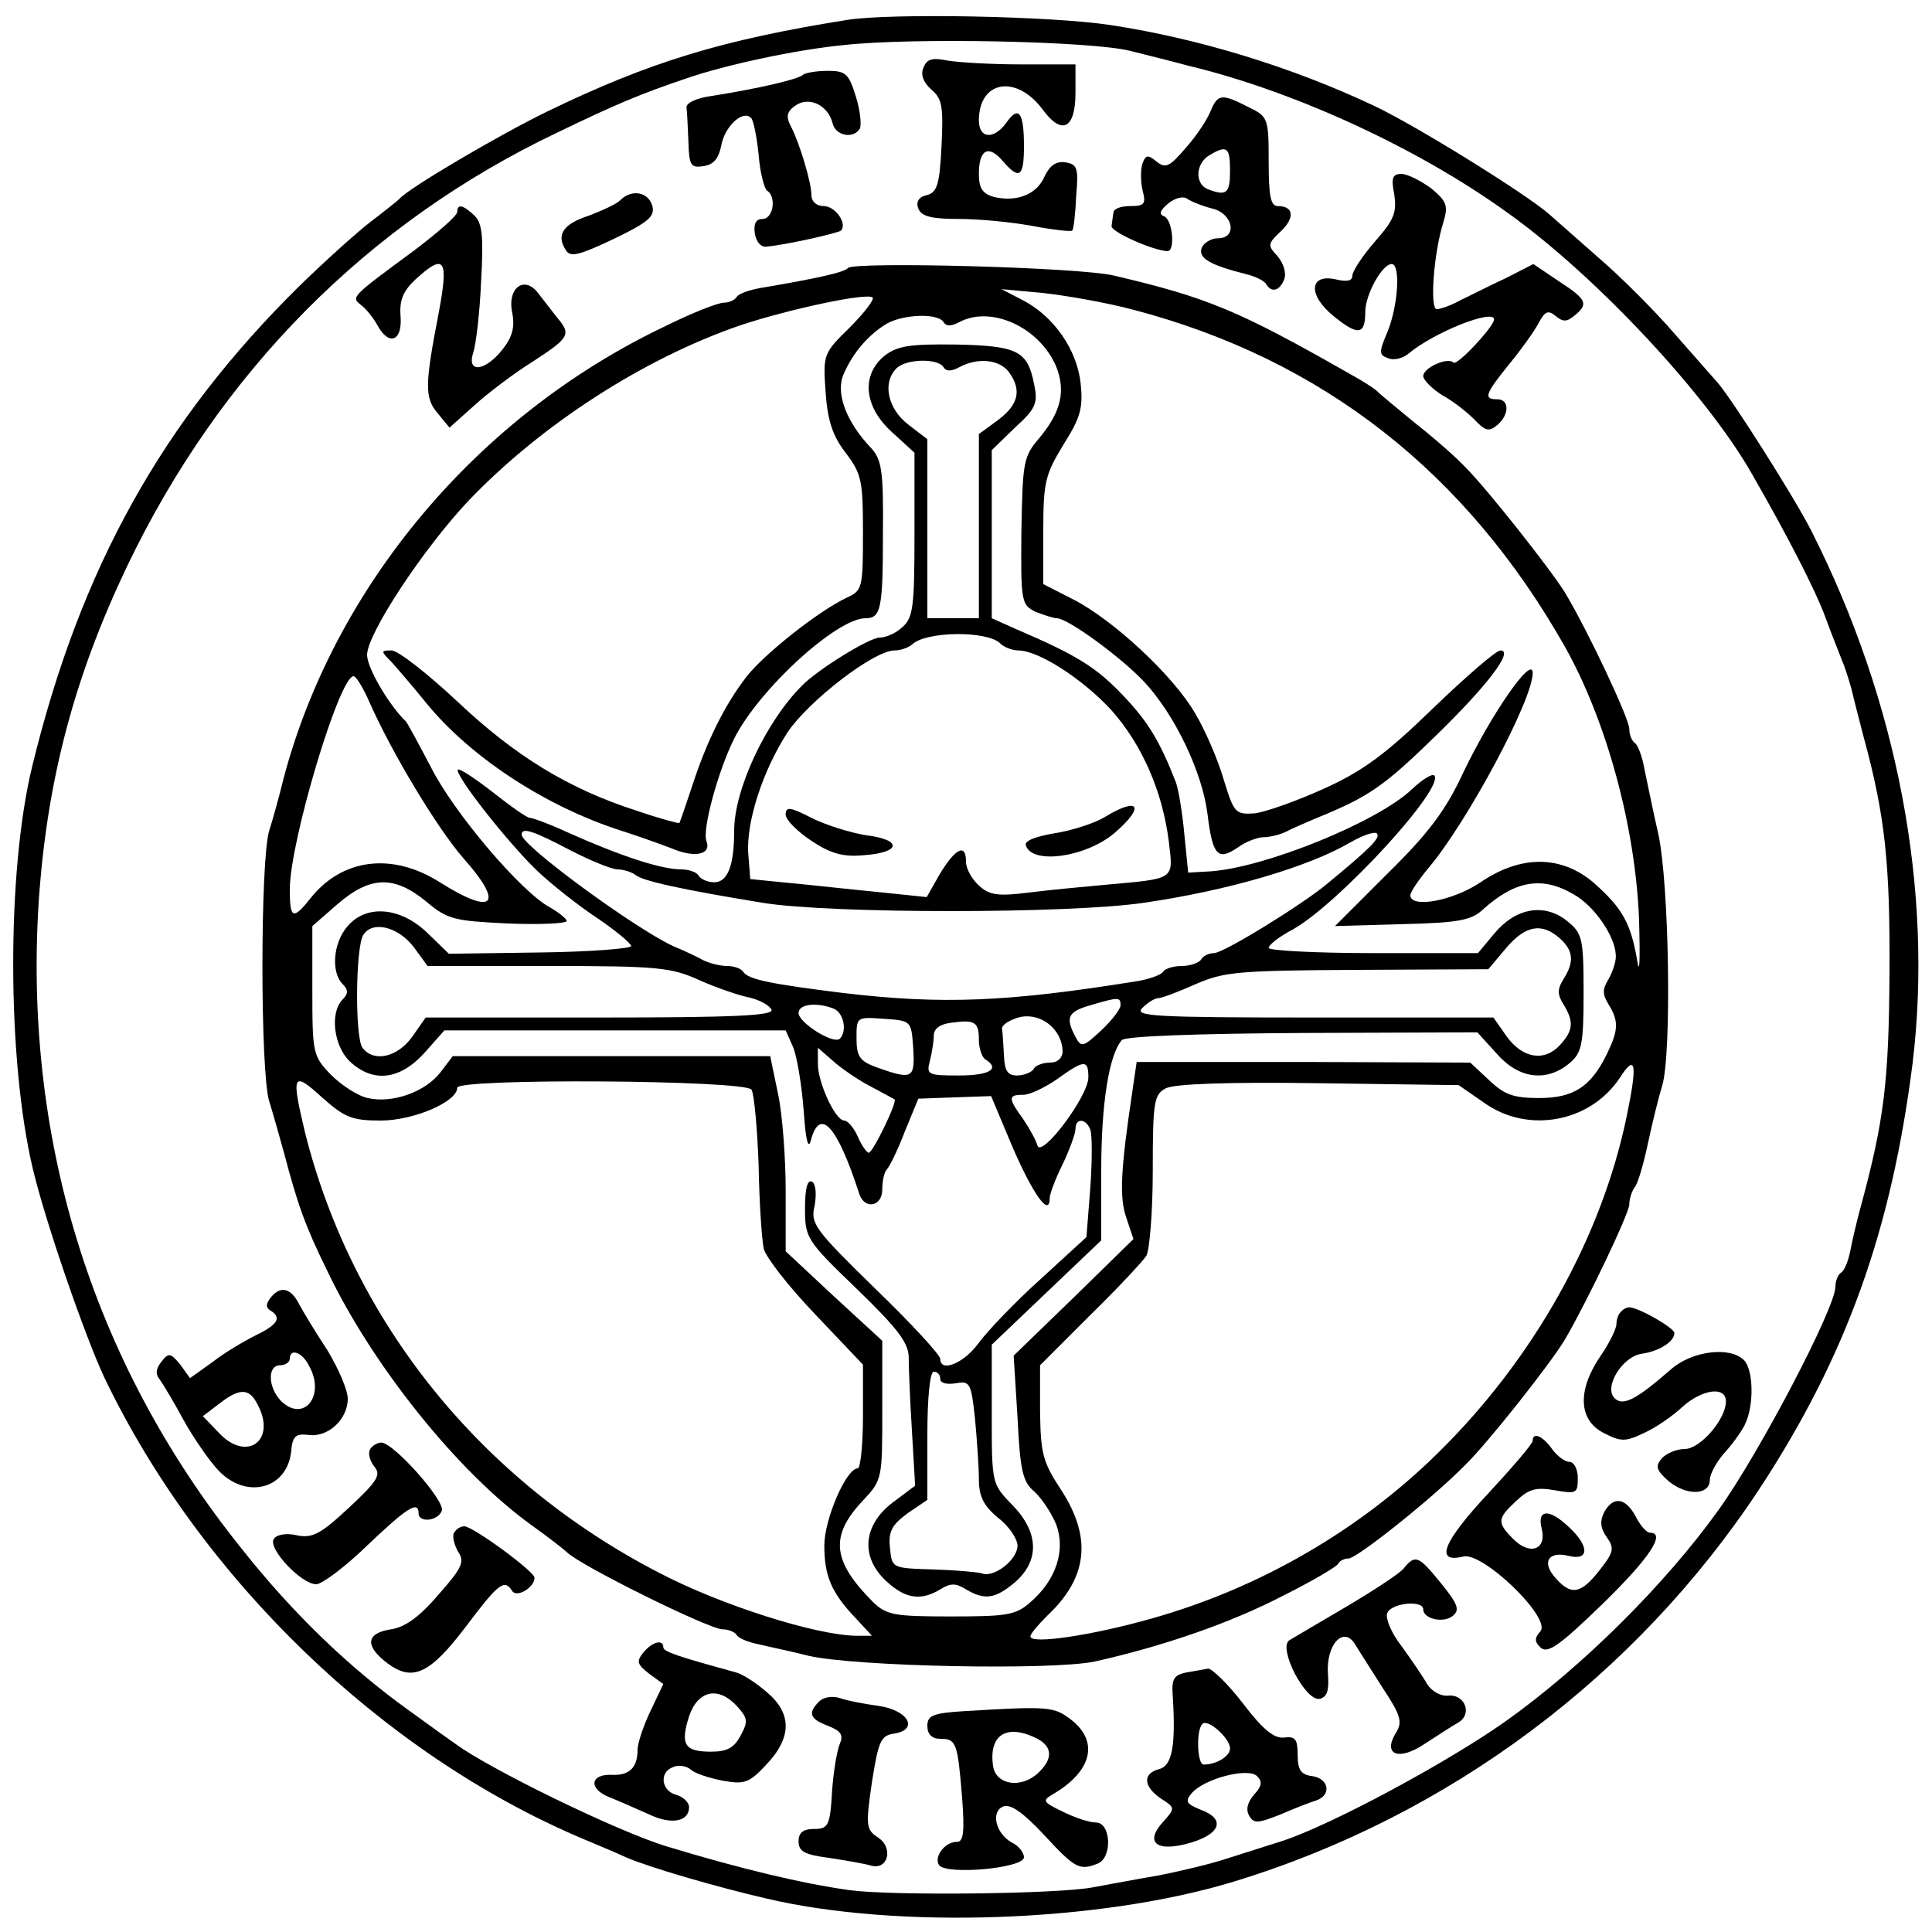
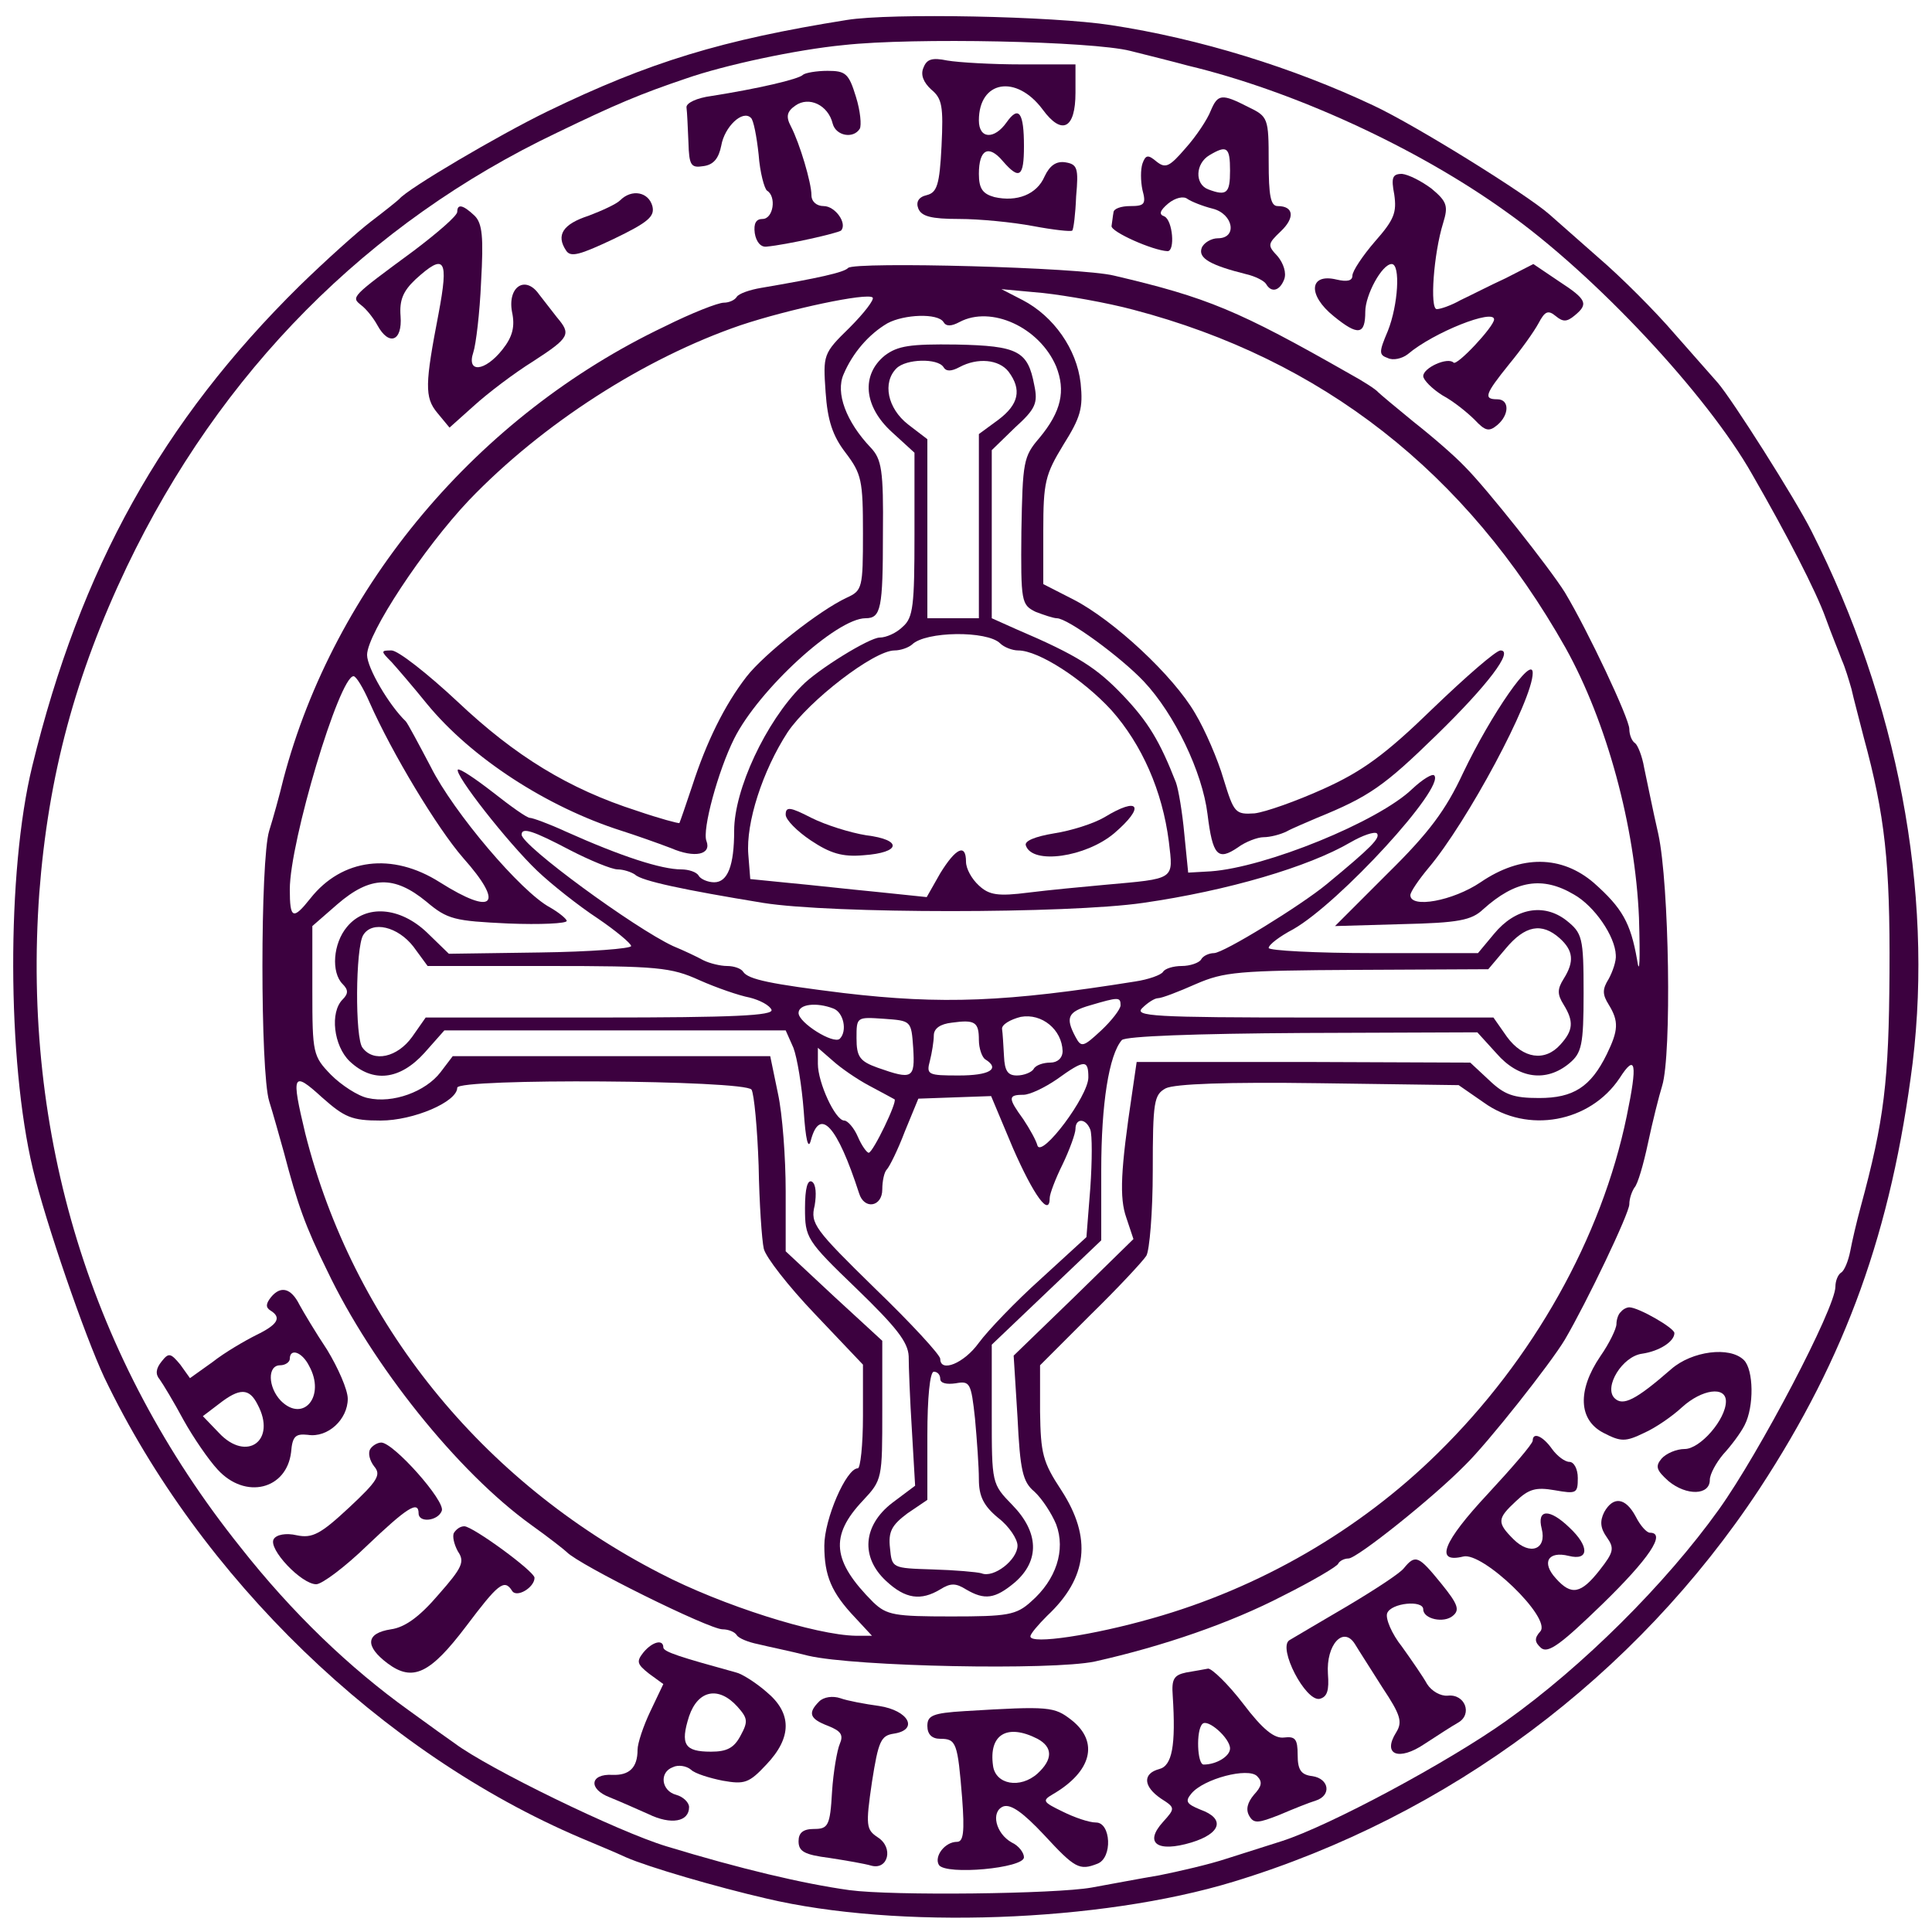
<svg xmlns="http://www.w3.org/2000/svg" version="1.0" width="300pt" height="300pt" viewBox="0 0 300 300" preserveAspectRatio="xMidYMid meet">
-   <g transform="translate(0,300) scale(0.1,-0.1)" fill="#000000" stroke="none">
+   <g transform="translate(0,300) scale(0.1,-0.1)" fill="#3c013f" stroke="none">
    <path d="M1315 2969 c-194 -31 -306 -65 -465 -142 -76 -37 -217 -120 -230 -136 -3 -3 -23 -19 -44 -35 -21 -16 -71 -61 -111 -100 -213 -210 -340 -438 -415 -746 -40 -164 -39 -457 1 -625 20 -84 81 -260 111 -324 149 -311 430 -583 740 -715 21 -9 53 -22 70 -30 34 -15 140 -46 218 -64 203 -48 518 -37 725 26 335 102 625 319 817 610 135 206 205 401 238 662 32 267 -23 560 -157 825 -25 50 -124 206 -146 231 -7 8 -37 42 -67 76 -30 35 -83 88 -118 118 -34 30 -68 60 -76 67 -35 31 -207 138 -273 169 -125 59 -270 104 -408 125 -90 14 -342 19 -410 8z m440 -48 c28 -7 68 -17 90 -23 163 -39 355 -127 494 -227 137 -97 312 -284 382 -408 53 -92 99 -181 114 -223 9 -25 21 -54 25 -65 5 -11 11 -31 15 -45 3 -14 12 -47 19 -75 33 -121 41 -195 40 -365 -1 -169 -8 -229 -45 -365 -6 -22 -13 -52 -16 -68 -3 -15 -9 -30 -14 -33 -5 -3 -9 -13 -9 -22 0 -33 -118 -258 -181 -346 -83 -116 -212 -244 -330 -328 -90 -64 -274 -163 -349 -187 -19 -6 -57 -18 -85 -27 -27 -9 -75 -20 -105 -26 -30 -5 -77 -14 -105 -19 -56 -10 -309 -13 -376 -4 -72 10 -169 33 -284 68 -76 23 -277 121 -329 160 -6 4 -38 27 -71 51 -92 66 -181 151 -262 254 -232 290 -339 640 -312 1015 14 183 56 339 136 507 145 303 374 534 668 674 91 44 129 60 200 84 60 21 172 45 245 52 108 12 386 6 445 -9z" />
    <path d="M1434 2895 c-5 -11 0 -23 12 -34 17 -14 19 -26 16 -88 -3 -60 -7 -72 -23 -76 -13 -3 -17 -11 -13 -21 5 -12 20 -16 63 -16 32 0 83 -5 115 -11 32 -6 59 -9 61 -7 2 2 5 26 6 53 4 44 2 50 -17 53 -14 2 -24 -5 -32 -22 -12 -28 -43 -40 -78 -32 -18 5 -24 13 -24 36 0 38 15 46 37 20 26 -30 33 -25 33 23 0 52 -8 64 -27 37 -19 -27 -43 -26 -43 3 0 62 58 72 99 17 30 -41 51 -30 51 26 l0 44 -84 0 c-46 0 -97 3 -115 6 -24 5 -32 2 -37 -11z" />
    <path d="M1247 2884 c-6 -7 -72 -22 -142 -33 -23 -3 -40 -11 -39 -18 1 -7 2 -31 3 -54 1 -36 4 -40 23 -37 16 2 24 12 28 32 5 29 33 56 46 43 4 -3 9 -29 12 -57 2 -28 9 -53 13 -56 15 -9 10 -44 -7 -44 -10 0 -14 -7 -12 -22 2 -13 9 -22 18 -21 32 3 111 21 116 25 10 11 -9 38 -27 38 -11 0 -19 7 -19 17 0 19 -18 80 -32 107 -8 15 -6 23 7 32 21 15 51 1 58 -28 5 -19 32 -24 42 -8 3 5 1 28 -6 50 -11 36 -16 40 -44 40 -17 0 -34 -3 -38 -6z" />
    <path d="M1880 2828 c-5 -13 -22 -39 -39 -58 -25 -29 -31 -32 -45 -21 -13 11 -17 11 -22 -3 -3 -9 -3 -27 0 -41 6 -22 3 -25 -19 -25 -14 0 -26 -4 -26 -10 -1 -5 -2 -15 -3 -21 -1 -9 64 -38 87 -39 12 0 8 48 -5 54 -9 3 -7 9 6 20 11 9 24 12 30 7 6 -4 23 -11 39 -15 32 -8 39 -46 8 -46 -10 0 -22 -7 -25 -15 -6 -16 14 -27 70 -41 13 -3 27 -10 30 -15 8 -14 21 -11 28 7 4 10 -1 25 -10 36 -16 17 -16 19 5 39 22 21 20 39 -5 39 -11 0 -14 16 -14 69 0 68 -1 70 -32 85 -41 21 -47 20 -58 -6z m30 -93 c0 -35 -5 -40 -34 -29 -21 8 -20 40 2 53 27 16 32 13 32 -24z" />
    <path d="M2165 2698 c4 -28 0 -39 -30 -73 -19 -22 -35 -46 -35 -53 0 -8 -8 -10 -25 -6 -42 10 -45 -24 -4 -57 38 -31 49 -29 49 7 0 26 26 74 41 74 14 0 10 -64 -6 -104 -14 -33 -14 -37 0 -42 8 -4 22 -1 31 6 40 34 134 71 134 54 0 -11 -58 -73 -63 -67 -9 9 -47 -8 -47 -21 0 -6 14 -20 30 -30 17 -9 39 -27 50 -38 16 -17 22 -19 35 -8 19 16 19 40 0 40 -22 0 -19 8 18 54 19 23 39 51 46 64 10 19 15 21 27 11 11 -9 17 -9 29 1 22 18 19 25 -24 53 l-40 27 -43 -22 c-24 -11 -55 -27 -70 -34 -14 -8 -31 -14 -37 -14 -11 0 -5 86 10 134 8 26 6 33 -18 53 -16 12 -36 22 -46 23 -15 0 -17 -6 -12 -32z" />
    <path d="M963 2689 c-6 -6 -28 -16 -49 -24 -40 -13 -51 -30 -35 -54 7 -11 21 -7 74 18 54 26 64 35 60 51 -6 22 -32 27 -50 9z" />
    <path d="M710 2671 c0 -6 -30 -32 -67 -60 -99 -73 -98 -72 -82 -85 8 -6 19 -20 25 -31 18 -33 39 -25 36 14 -2 25 4 39 23 57 46 42 52 32 36 -53 -21 -109 -22 -130 -2 -154 l19 -23 38 34 c22 20 63 51 92 69 57 37 59 42 37 68 -8 10 -20 26 -28 36 -21 30 -49 12 -42 -27 5 -23 1 -39 -15 -59 -27 -34 -56 -37 -45 -4 4 12 10 61 12 109 4 70 2 91 -10 103 -18 17 -27 19 -27 6z" />
    <path d="M1317 2584 c-6 -7 -47 -16 -135 -31 -18 -3 -35 -9 -38 -14 -3 -5 -12 -9 -20 -9 -9 0 -50 -16 -92 -37 -290 -138 -513 -403 -592 -703 -6 -25 -16 -61 -22 -80 -14 -45 -14 -375 0 -420 6 -19 16 -55 23 -80 21 -80 33 -114 67 -183 70 -147 203 -313 317 -395 28 -20 52 -39 55 -42 19 -20 221 -120 242 -120 9 0 19 -4 22 -9 3 -5 18 -11 33 -14 16 -4 51 -11 78 -18 73 -17 378 -23 445 -9 107 24 211 60 292 102 46 23 85 46 86 50 2 4 9 8 16 8 13 0 131 94 181 145 35 34 133 158 155 195 34 58 100 196 100 210 0 9 4 20 8 26 5 5 14 36 21 69 7 33 17 73 22 89 15 49 11 313 -6 391 -9 39 -18 85 -22 103 -3 18 -10 35 -14 38 -5 3 -9 13 -9 22 0 16 -64 152 -100 212 -23 37 -121 161 -155 195 -16 17 -52 48 -80 70 -27 22 -52 43 -55 46 -3 4 -23 17 -45 29 -172 98 -220 118 -365 152 -52 13 -402 22 -413 12z m443 -65 c293 -77 517 -252 671 -525 64 -115 108 -277 114 -419 2 -67 1 -92 -3 -65 -10 57 -23 80 -67 119 -50 43 -113 44 -176 1 -43 -29 -109 -41 -109 -20 0 5 13 24 28 42 60 71 162 261 162 303 0 29 -64 -63 -108 -155 -27 -58 -53 -93 -117 -156 l-82 -82 104 3 c88 2 108 6 126 23 50 45 92 52 141 23 32 -18 64 -65 65 -94 1 -9 -5 -26 -11 -37 -10 -16 -10 -24 0 -40 16 -26 15 -40 -3 -77 -25 -51 -52 -68 -105 -68 -40 0 -54 5 -78 28 l-29 27 -259 1 -259 0 -7 -48 c-18 -120 -20 -163 -9 -194 l11 -33 -93 -91 -93 -90 6 -96 c4 -82 8 -100 26 -115 12 -11 27 -34 34 -51 15 -40 0 -86 -39 -120 -23 -21 -37 -23 -124 -23 -88 0 -100 2 -121 22 -64 64 -68 103 -16 158 30 32 30 34 30 140 l0 108 -75 69 -75 70 0 93 c0 52 -5 120 -12 152 l-12 58 -247 0 -246 0 -19 -25 c-23 -30 -74 -49 -113 -40 -15 3 -41 20 -57 36 -28 29 -29 33 -29 131 l0 100 39 34 c51 44 88 45 138 4 33 -28 44 -30 127 -34 50 -2 91 0 91 4 0 3 -12 13 -26 21 -45 24 -150 148 -185 218 -19 36 -36 68 -39 71 -26 25 -60 83 -60 103 0 33 88 166 158 240 114 119 273 221 422 272 75 25 197 51 205 43 3 -3 -13 -24 -36 -47 -41 -40 -41 -42 -37 -100 3 -44 11 -68 31 -94 25 -33 27 -43 27 -125 0 -85 -1 -89 -25 -100 -43 -20 -129 -88 -156 -123 -34 -44 -62 -101 -84 -169 -10 -30 -19 -56 -20 -58 -1 -1 -31 7 -66 19 -106 34 -189 85 -278 169 -47 44 -93 80 -103 80 -17 0 -17 -1 0 -18 9 -10 34 -39 55 -65 69 -84 186 -160 302 -197 22 -7 56 -19 77 -27 37 -16 63 -10 55 11 -7 17 18 109 43 159 38 76 159 187 204 187 24 0 27 15 27 132 1 98 -2 115 -19 133 -38 40 -55 85 -42 114 14 33 39 62 68 79 26 14 78 16 87 2 4 -7 12 -7 25 0 49 26 124 -8 150 -69 15 -38 8 -70 -26 -111 -25 -29 -26 -37 -28 -145 -1 -110 0 -114 22 -125 13 -5 28 -10 33 -10 17 0 99 -60 135 -98 48 -51 91 -141 99 -206 8 -65 16 -73 47 -52 12 9 31 16 40 16 10 0 26 4 36 9 9 5 31 14 47 21 81 33 104 49 186 129 79 77 120 131 99 131 -7 0 -54 -41 -105 -90 -74 -72 -110 -98 -170 -125 -42 -19 -90 -36 -107 -38 -30 -2 -32 1 -48 53 -9 31 -29 77 -44 102 -34 59 -127 145 -189 177 l-47 24 0 83 c0 75 3 87 31 133 27 43 31 57 27 96 -6 53 -42 104 -90 129 l-33 17 65 -6 c36 -4 99 -15 140 -26z m-1186 -610 c35 -79 105 -195 145 -241 65 -73 48 -91 -36 -38 -74 47 -152 37 -201 -25 -27 -34 -32 -32 -32 14 0 74 77 331 99 331 4 0 15 -18 25 -41z m1952 -642 c-39 -189 -145 -378 -294 -524 -121 -119 -276 -209 -443 -256 -91 -26 -189 -41 -189 -28 0 4 12 18 26 32 63 59 70 121 22 195 -29 44 -32 57 -33 122 l0 72 78 78 c43 42 82 84 87 92 5 8 10 68 10 132 0 108 2 118 20 128 14 7 95 10 238 8 l217 -3 39 -27 c68 -49 165 -31 211 38 25 39 28 23 11 -59z m-1935 -7 c51 0 119 29 119 51 0 15 447 12 457 -3 4 -7 9 -60 11 -118 1 -58 5 -116 8 -129 3 -13 38 -58 79 -101 l75 -79 0 -80 c0 -45 -4 -81 -8 -81 -18 0 -52 -79 -52 -120 0 -47 11 -73 48 -112 l26 -28 -25 0 c-62 1 -208 47 -304 97 -278 143 -477 390 -551 683 -22 92 -20 98 26 56 35 -31 46 -36 91 -36z" />
    <path d="M1374 2448 c-37 -30 -33 -79 11 -119 l35 -32 0 -127 c0 -110 -2 -129 -18 -143 -10 -10 -26 -17 -36 -17 -16 0 -97 -50 -121 -75 -56 -56 -105 -161 -105 -225 0 -54 -10 -80 -31 -80 -10 0 -21 5 -24 10 -3 6 -16 10 -27 10 -31 0 -93 20 -180 59 -26 12 -51 21 -55 21 -5 0 -30 18 -58 40 -27 21 -51 37 -54 35 -6 -7 77 -113 123 -157 22 -21 65 -55 94 -74 28 -19 52 -39 52 -43 0 -4 -64 -9 -142 -10 l-141 -2 -34 33 c-42 40 -95 44 -124 9 -22 -26 -25 -71 -7 -89 9 -9 9 -15 0 -24 -20 -20 -14 -72 11 -96 36 -34 78 -29 116 13 l31 35 265 0 265 0 12 -27 c6 -16 13 -59 16 -98 3 -45 7 -61 11 -46 14 53 41 23 75 -82 8 -26 36 -21 36 6 0 13 3 27 7 31 4 4 17 30 28 59 l21 51 56 2 57 2 34 -81 c32 -73 57 -108 57 -77 0 6 9 30 20 52 11 23 20 48 20 55 0 17 16 17 23 -1 3 -8 3 -48 0 -91 l-6 -76 -71 -65 c-39 -35 -82 -80 -96 -99 -23 -32 -60 -47 -60 -25 0 6 -45 55 -101 109 -94 92 -101 101 -94 129 3 18 2 33 -4 37 -7 4 -11 -10 -11 -41 0 -46 2 -50 80 -125 62 -60 80 -83 81 -105 0 -16 2 -68 5 -115 l5 -86 -36 -27 c-45 -35 -49 -84 -9 -121 30 -28 54 -31 84 -13 16 10 24 10 40 0 29 -17 45 -15 76 11 39 34 37 78 -4 120 -32 33 -32 33 -32 141 l0 108 85 81 85 81 0 109 c0 103 12 179 32 202 6 6 114 10 281 11 l271 1 30 -33 c34 -39 77 -45 113 -15 19 16 22 28 22 109 0 87 -2 93 -27 113 -35 27 -79 19 -112 -21 l-25 -30 -162 0 c-90 0 -163 4 -163 8 0 5 17 18 38 29 72 41 237 221 219 239 -3 3 -18 -6 -34 -21 -53 -51 -228 -122 -313 -128 l-35 -2 -6 60 c-3 33 -9 69 -13 80 -25 64 -43 94 -82 135 -41 43 -70 62 -166 103 l-38 17 0 131 0 130 36 35 c32 29 36 38 30 66 -10 53 -25 61 -121 63 -72 1 -91 -2 -111 -17z m91 -18 c4 -7 12 -7 25 0 28 15 61 12 76 -7 21 -28 16 -51 -16 -75 l-30 -22 0 -143 0 -143 -40 0 -40 0 0 139 0 139 -30 23 c-32 25 -40 65 -18 87 15 15 64 16 73 2z m88 -429 c6 -6 19 -11 28 -11 32 0 101 -45 145 -93 47 -53 79 -125 89 -204 7 -60 11 -57 -100 -67 -33 -3 -86 -8 -118 -12 -47 -6 -61 -4 -77 11 -11 10 -20 26 -20 37 0 29 -16 21 -40 -18 l-21 -37 -77 8 c-42 4 -104 11 -137 14 l-60 6 -3 38 c-4 49 22 130 61 190 33 49 134 127 166 127 9 0 21 4 27 9 21 21 117 22 137 2z m-668 -321 c31 -16 65 -30 74 -30 9 0 21 -4 27 -8 10 -10 77 -24 199 -44 106 -17 473 -17 590 0 132 19 257 56 322 94 19 11 37 17 41 14 6 -7 -9 -22 -78 -79 -40 -33 -160 -107 -175 -107 -7 0 -17 -4 -20 -10 -3 -5 -17 -10 -30 -10 -13 0 -26 -4 -29 -9 -3 -5 -23 -12 -43 -15 -200 -32 -300 -36 -453 -18 -113 14 -148 21 -156 33 -3 5 -14 9 -25 9 -10 0 -27 4 -37 9 -9 5 -30 15 -47 22 -60 28 -235 156 -235 173 0 12 18 6 75 -24z m-243 -150 l22 -30 187 0 c170 0 191 -2 235 -22 27 -12 62 -24 78 -27 16 -4 31 -12 34 -19 3 -9 -58 -12 -266 -12 l-271 0 -21 -30 c-23 -32 -60 -40 -77 -17 -12 14 -11 156 1 175 14 23 54 13 78 -18z m1780 13 c21 -19 23 -36 6 -63 -10 -16 -10 -24 0 -40 16 -26 15 -40 -5 -62 -24 -27 -58 -22 -83 12 l-21 30 -280 0 c-249 0 -279 2 -265 15 8 8 19 15 24 15 6 0 32 10 59 22 44 19 65 21 251 22 l203 1 27 32 c30 36 56 41 84 16z m-682 -104 c0 -6 -14 -24 -30 -39 -28 -26 -31 -27 -40 -10 -16 30 -12 39 23 49 44 13 47 13 47 0z m-446 -5 c16 -6 22 -35 10 -47 -10 -9 -64 25 -64 40 0 14 28 17 54 7z m356 -66 c0 -11 -8 -18 -19 -18 -11 0 -23 -4 -26 -10 -3 -5 -15 -10 -26 -10 -14 0 -19 7 -20 30 -1 17 -2 36 -3 42 -1 7 13 15 29 19 33 6 64 -20 65 -53z m-232 5 c3 -48 -1 -50 -55 -31 -28 10 -33 17 -33 46 0 33 0 33 43 30 42 -3 42 -3 45 -45z m102 12 c0 -13 5 -27 10 -30 24 -15 6 -25 -41 -25 -48 0 -51 1 -45 23 3 12 6 30 6 39 0 11 10 18 28 20 36 5 42 1 42 -27z m-170 -71 c19 -10 37 -20 39 -21 5 -3 -33 -82 -40 -83 -3 0 -11 11 -17 25 -6 14 -16 25 -21 25 -14 0 -41 59 -41 88 l0 25 23 -20 c12 -11 38 -29 57 -39z m340 13 c0 -29 -72 -125 -79 -106 -2 8 -12 26 -22 41 -24 33 -24 38 0 38 10 0 33 11 52 24 43 31 49 31 49 3z m-230 -468 c0 -7 10 -9 24 -7 22 4 24 1 30 -55 3 -33 6 -75 6 -94 0 -26 7 -41 30 -60 17 -13 30 -33 30 -43 0 -22 -37 -51 -56 -43 -7 2 -41 5 -76 6 -63 2 -63 2 -66 33 -3 26 3 36 27 54 l31 21 0 100 c0 59 4 99 10 99 6 0 10 -5 10 -11z" />
    <path d="M1220 1735 c0 -8 18 -26 39 -40 30 -20 49 -26 82 -23 58 4 61 24 4 31 -25 4 -63 16 -85 27 -33 17 -40 18 -40 5z" />
    <path d="M1715 1731 c-17 -10 -52 -21 -78 -25 -30 -5 -47 -12 -44 -19 10 -30 93 -18 137 19 49 42 39 58 -15 25z" />
    <path d="M421 986 c-8 -10 -9 -16 -1 -21 18 -11 11 -22 -22 -38 -18 -9 -49 -27 -68 -42 l-35 -25 -15 21 c-15 18 -18 19 -29 5 -9 -11 -10 -20 -3 -28 5 -7 22 -35 37 -63 15 -27 39 -62 53 -77 43 -47 107 -31 114 27 2 25 7 29 26 27 31 -5 62 24 62 56 0 14 -15 48 -32 76 -18 27 -37 59 -43 70 -13 26 -29 30 -44 12z m59 -107 c26 -47 -9 -89 -44 -54 -20 21 -21 55 -1 55 8 0 15 5 15 10 0 17 19 11 30 -11z m-80 -60 c30 -56 -17 -90 -60 -44 l-25 26 25 19 c32 25 47 25 60 -1z" />
    <path d="M2517 963 c-4 -3 -7 -12 -7 -19 0 -7 -11 -30 -25 -50 -36 -53 -34 -99 5 -119 27 -14 34 -14 63 0 18 8 44 26 59 40 31 28 68 33 68 9 0 -28 -40 -74 -64 -74 -13 0 -29 -7 -36 -15 -10 -12 -8 -18 11 -35 28 -23 64 -22 64 2 0 9 10 27 21 40 12 13 27 33 33 45 15 29 14 86 -1 101 -22 22 -81 14 -113 -14 -55 -48 -75 -58 -88 -45 -17 17 12 65 43 69 27 4 50 19 50 32 0 8 -56 40 -70 40 -4 0 -10 -3 -13 -7z" />
    <path d="M2380 763 c0 -5 -32 -42 -70 -83 -69 -74 -83 -108 -38 -97 30 8 137 -95 120 -116 -10 -11 -9 -17 1 -26 11 -9 31 6 95 68 72 70 100 111 74 111 -5 0 -15 11 -22 25 -16 30 -35 32 -49 7 -7 -14 -6 -25 4 -39 12 -17 11 -23 -11 -51 -29 -37 -44 -40 -68 -13 -23 25 -12 43 20 35 32 -8 32 15 1 44 -31 30 -51 29 -43 -2 8 -32 -18 -42 -44 -16 -26 26 -25 32 4 59 20 19 31 22 60 17 34 -6 36 -5 36 19 0 14 -6 25 -13 25 -7 0 -19 9 -27 20 -14 20 -30 27 -30 13z" />
    <path d="M575 750 c-4 -6 -1 -18 6 -27 11 -13 6 -22 -39 -64 -44 -41 -57 -48 -81 -43 -17 4 -32 1 -36 -6 -9 -15 43 -70 66 -70 9 0 45 27 79 60 61 58 80 71 80 50 0 -15 30 -12 36 4 6 15 -75 106 -94 106 -6 0 -14 -5 -17 -10z" />
    <path d="M705 620 c-3 -5 0 -18 6 -29 11 -16 7 -25 -30 -67 -29 -34 -52 -51 -74 -54 -39 -6 -41 -26 -5 -53 39 -29 66 -16 122 58 49 65 59 74 71 55 7 -12 35 5 35 20 0 10 -96 80 -109 80 -6 0 -12 -4 -16 -10z" />
    <path d="M2180 565 c-6 -8 -46 -34 -88 -59 -43 -25 -83 -49 -90 -53 -18 -12 25 -95 47 -91 12 3 15 13 13 39 -3 45 24 75 42 46 6 -10 26 -41 43 -68 28 -42 31 -53 21 -69 -22 -35 4 -45 44 -18 20 13 43 28 52 33 23 13 11 45 -16 42 -11 -1 -25 7 -32 18 -6 11 -24 37 -39 58 -16 20 -26 44 -23 52 6 16 56 21 56 6 0 -15 32 -22 46 -10 11 9 8 18 -18 50 -35 43 -40 46 -58 24z" />
    <path d="M999 434 c-11 -14 -10 -18 9 -33 l22 -16 -20 -42 c-11 -23 -20 -50 -20 -60 0 -28 -13 -40 -39 -39 -35 2 -38 -22 -4 -35 15 -6 42 -18 60 -26 35 -17 63 -12 63 11 0 7 -9 16 -20 19 -23 6 -27 35 -5 43 8 4 21 2 28 -4 6 -6 29 -13 49 -17 34 -6 41 -4 68 25 40 42 40 80 0 113 -16 14 -38 28 -47 30 -87 24 -113 32 -113 39 0 13 -17 9 -31 -8z m146 -84 c16 -18 17 -23 5 -45 -10 -19 -21 -25 -46 -25 -41 0 -48 11 -34 55 14 41 46 47 75 15z" />
    <path d="M1842 403 c-19 -4 -23 -10 -21 -36 5 -78 -1 -109 -21 -114 -26 -7 -25 -27 3 -46 22 -14 22 -15 3 -36 -30 -33 -9 -48 44 -32 46 14 53 37 14 51 -22 9 -24 13 -14 25 19 23 88 41 102 27 9 -9 7 -16 -5 -29 -10 -12 -13 -23 -7 -33 7 -12 14 -11 47 2 21 9 46 19 56 22 25 8 21 34 -5 38 -18 2 -23 10 -23 33 0 25 -4 29 -21 27 -15 -2 -33 12 -64 53 -23 30 -48 54 -54 54 -6 -1 -21 -4 -34 -6z m68 -118 c0 -12 -21 -25 -41 -25 -10 0 -12 53 -2 63 8 9 43 -22 43 -38z" />
    <path d="M1272 358 c-18 -18 -15 -27 14 -38 20 -8 24 -14 18 -28 -4 -9 -10 -43 -12 -74 -3 -53 -6 -58 -28 -58 -17 0 -24 -6 -24 -19 0 -16 9 -21 48 -26 26 -4 55 -9 65 -12 26 -7 35 28 10 44 -18 12 -19 18 -9 86 10 64 14 72 34 75 39 6 23 36 -23 43 -22 3 -49 8 -60 12 -12 4 -26 2 -33 -5z" />
    <path d="M1498 343 c-50 -3 -58 -7 -58 -23 0 -13 7 -20 20 -20 25 0 27 -6 34 -92 4 -53 2 -68 -8 -68 -19 0 -36 -23 -28 -36 11 -16 132 -5 132 12 0 7 -8 18 -19 23 -25 14 -33 48 -13 56 12 4 31 -10 63 -44 48 -52 55 -56 83 -45 24 9 21 64 -2 64 -11 0 -34 8 -52 17 -31 15 -32 17 -15 27 60 35 72 81 29 115 -27 21 -34 22 -166 14z m113 -43 c24 -13 24 -32 0 -54 -27 -24 -65 -17 -69 12 -7 49 22 66 69 42z" />
  </g>
</svg>
